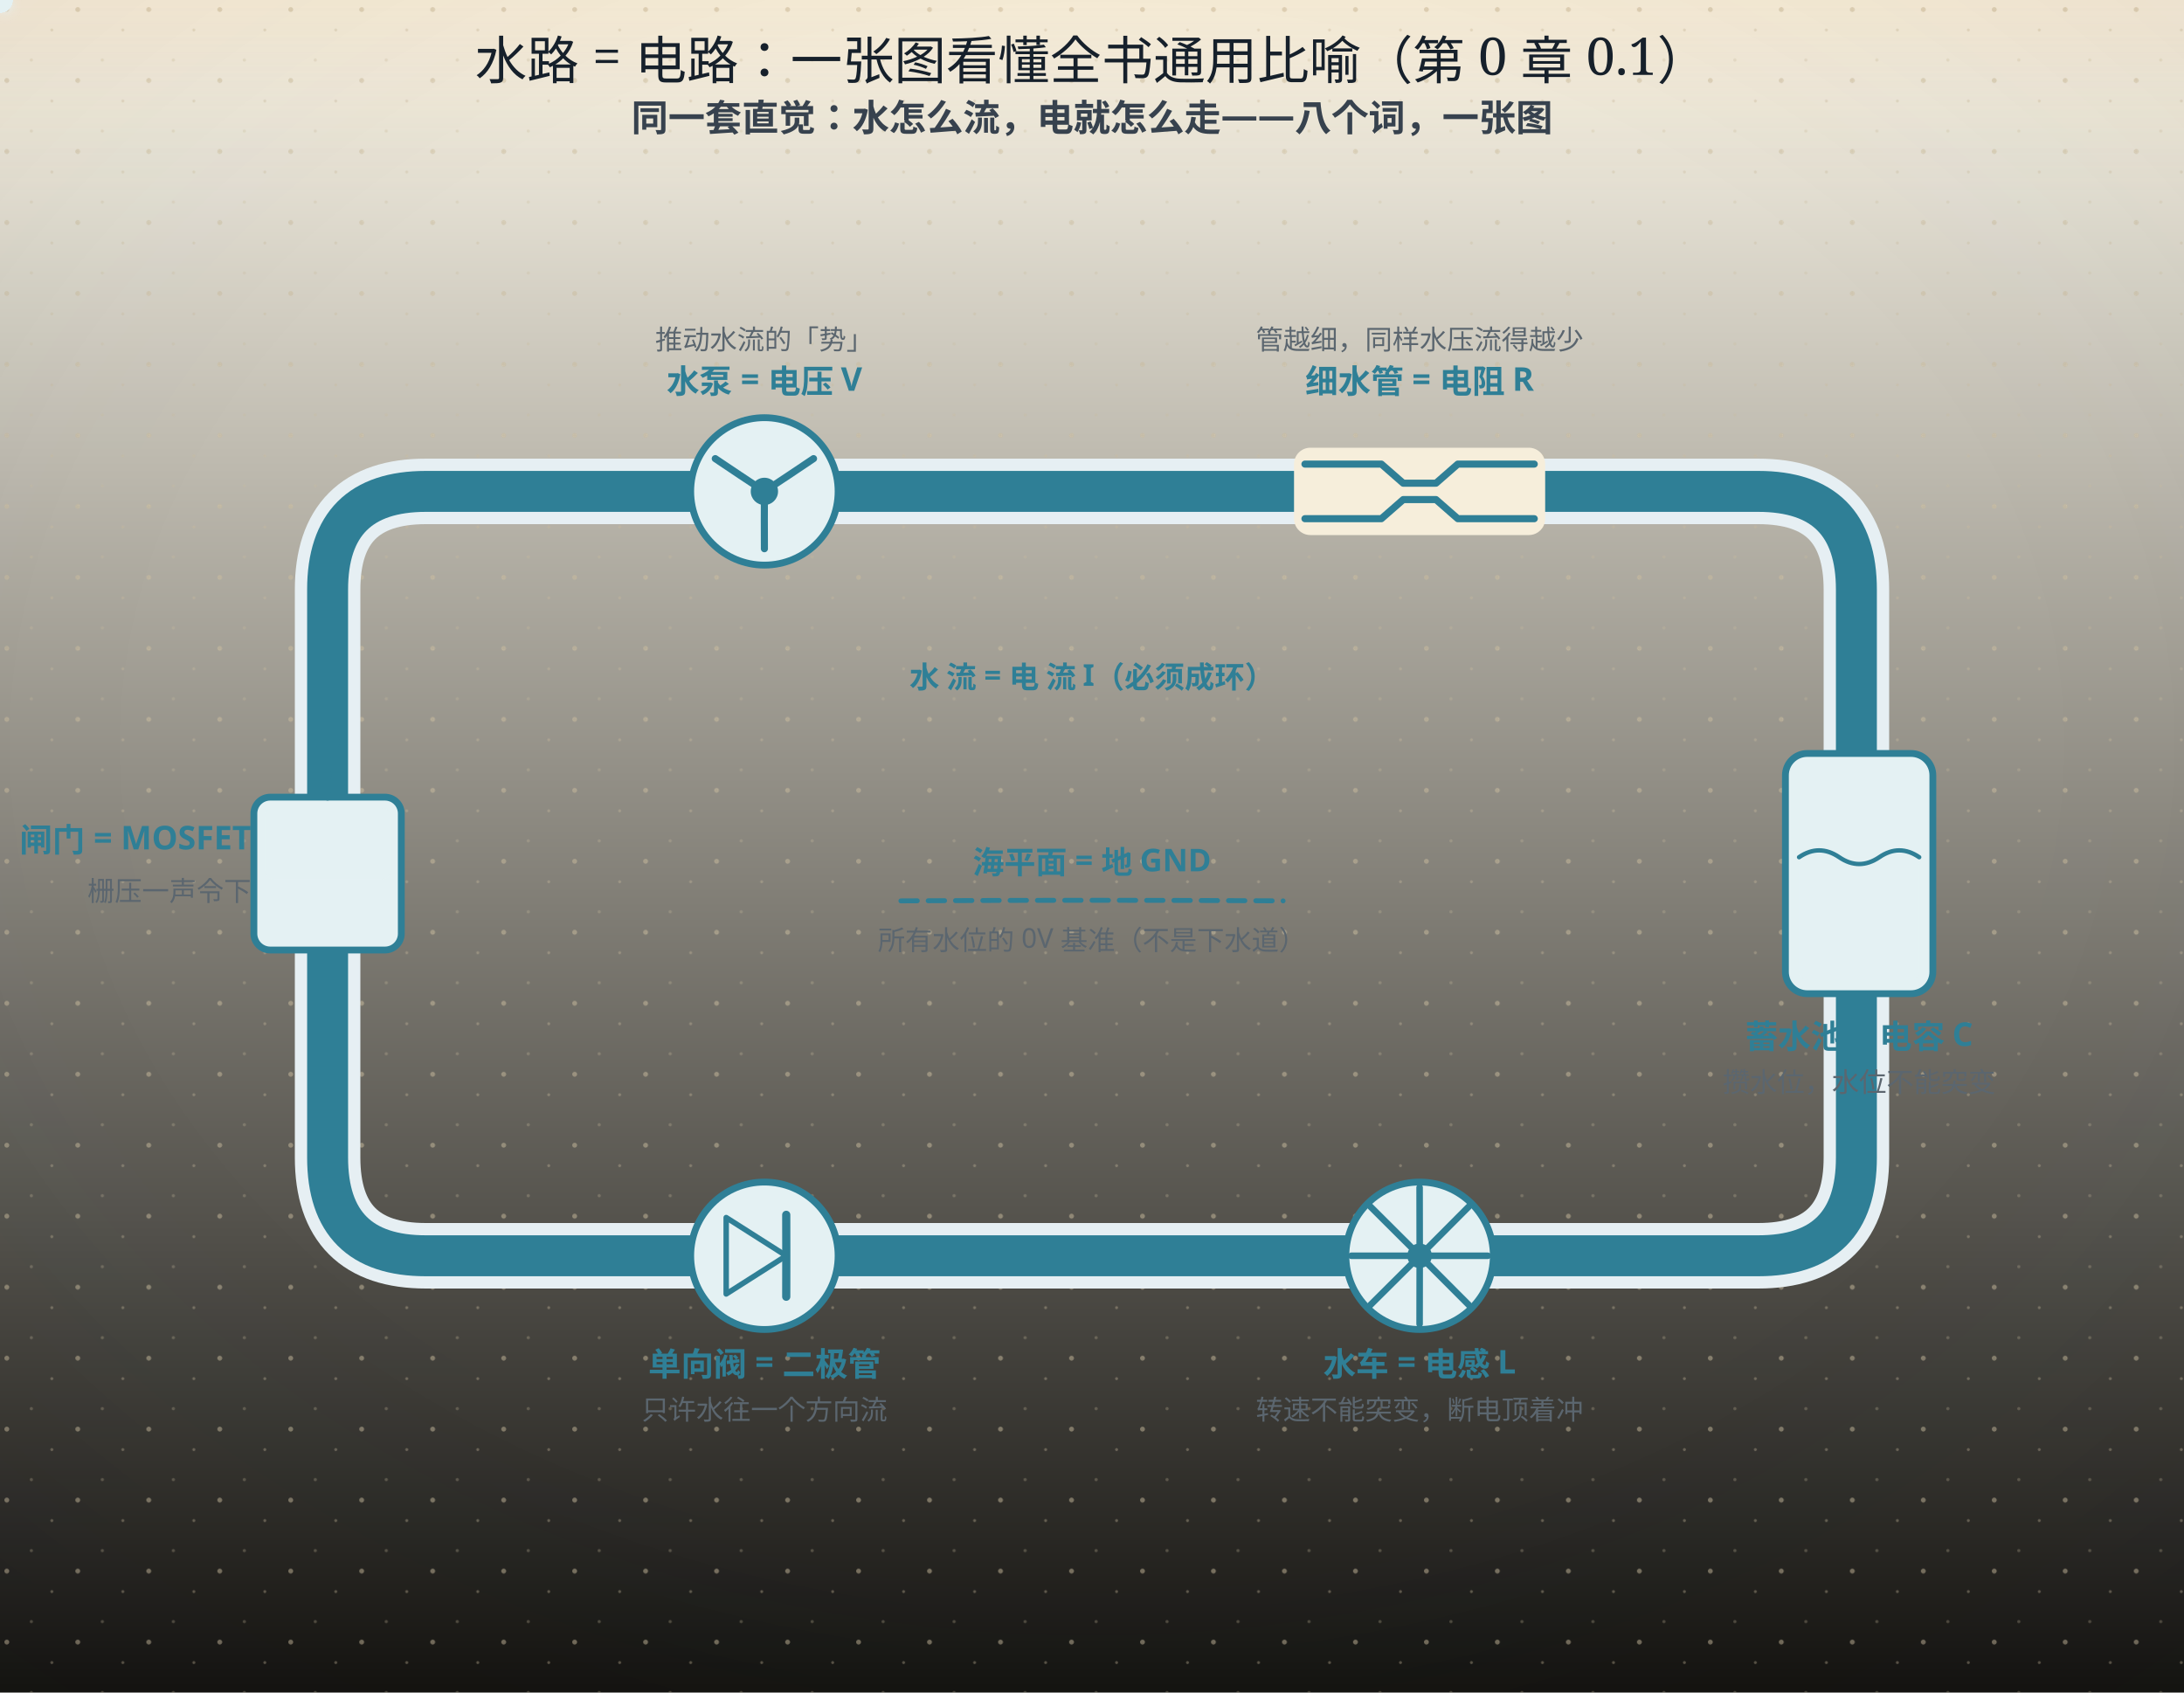
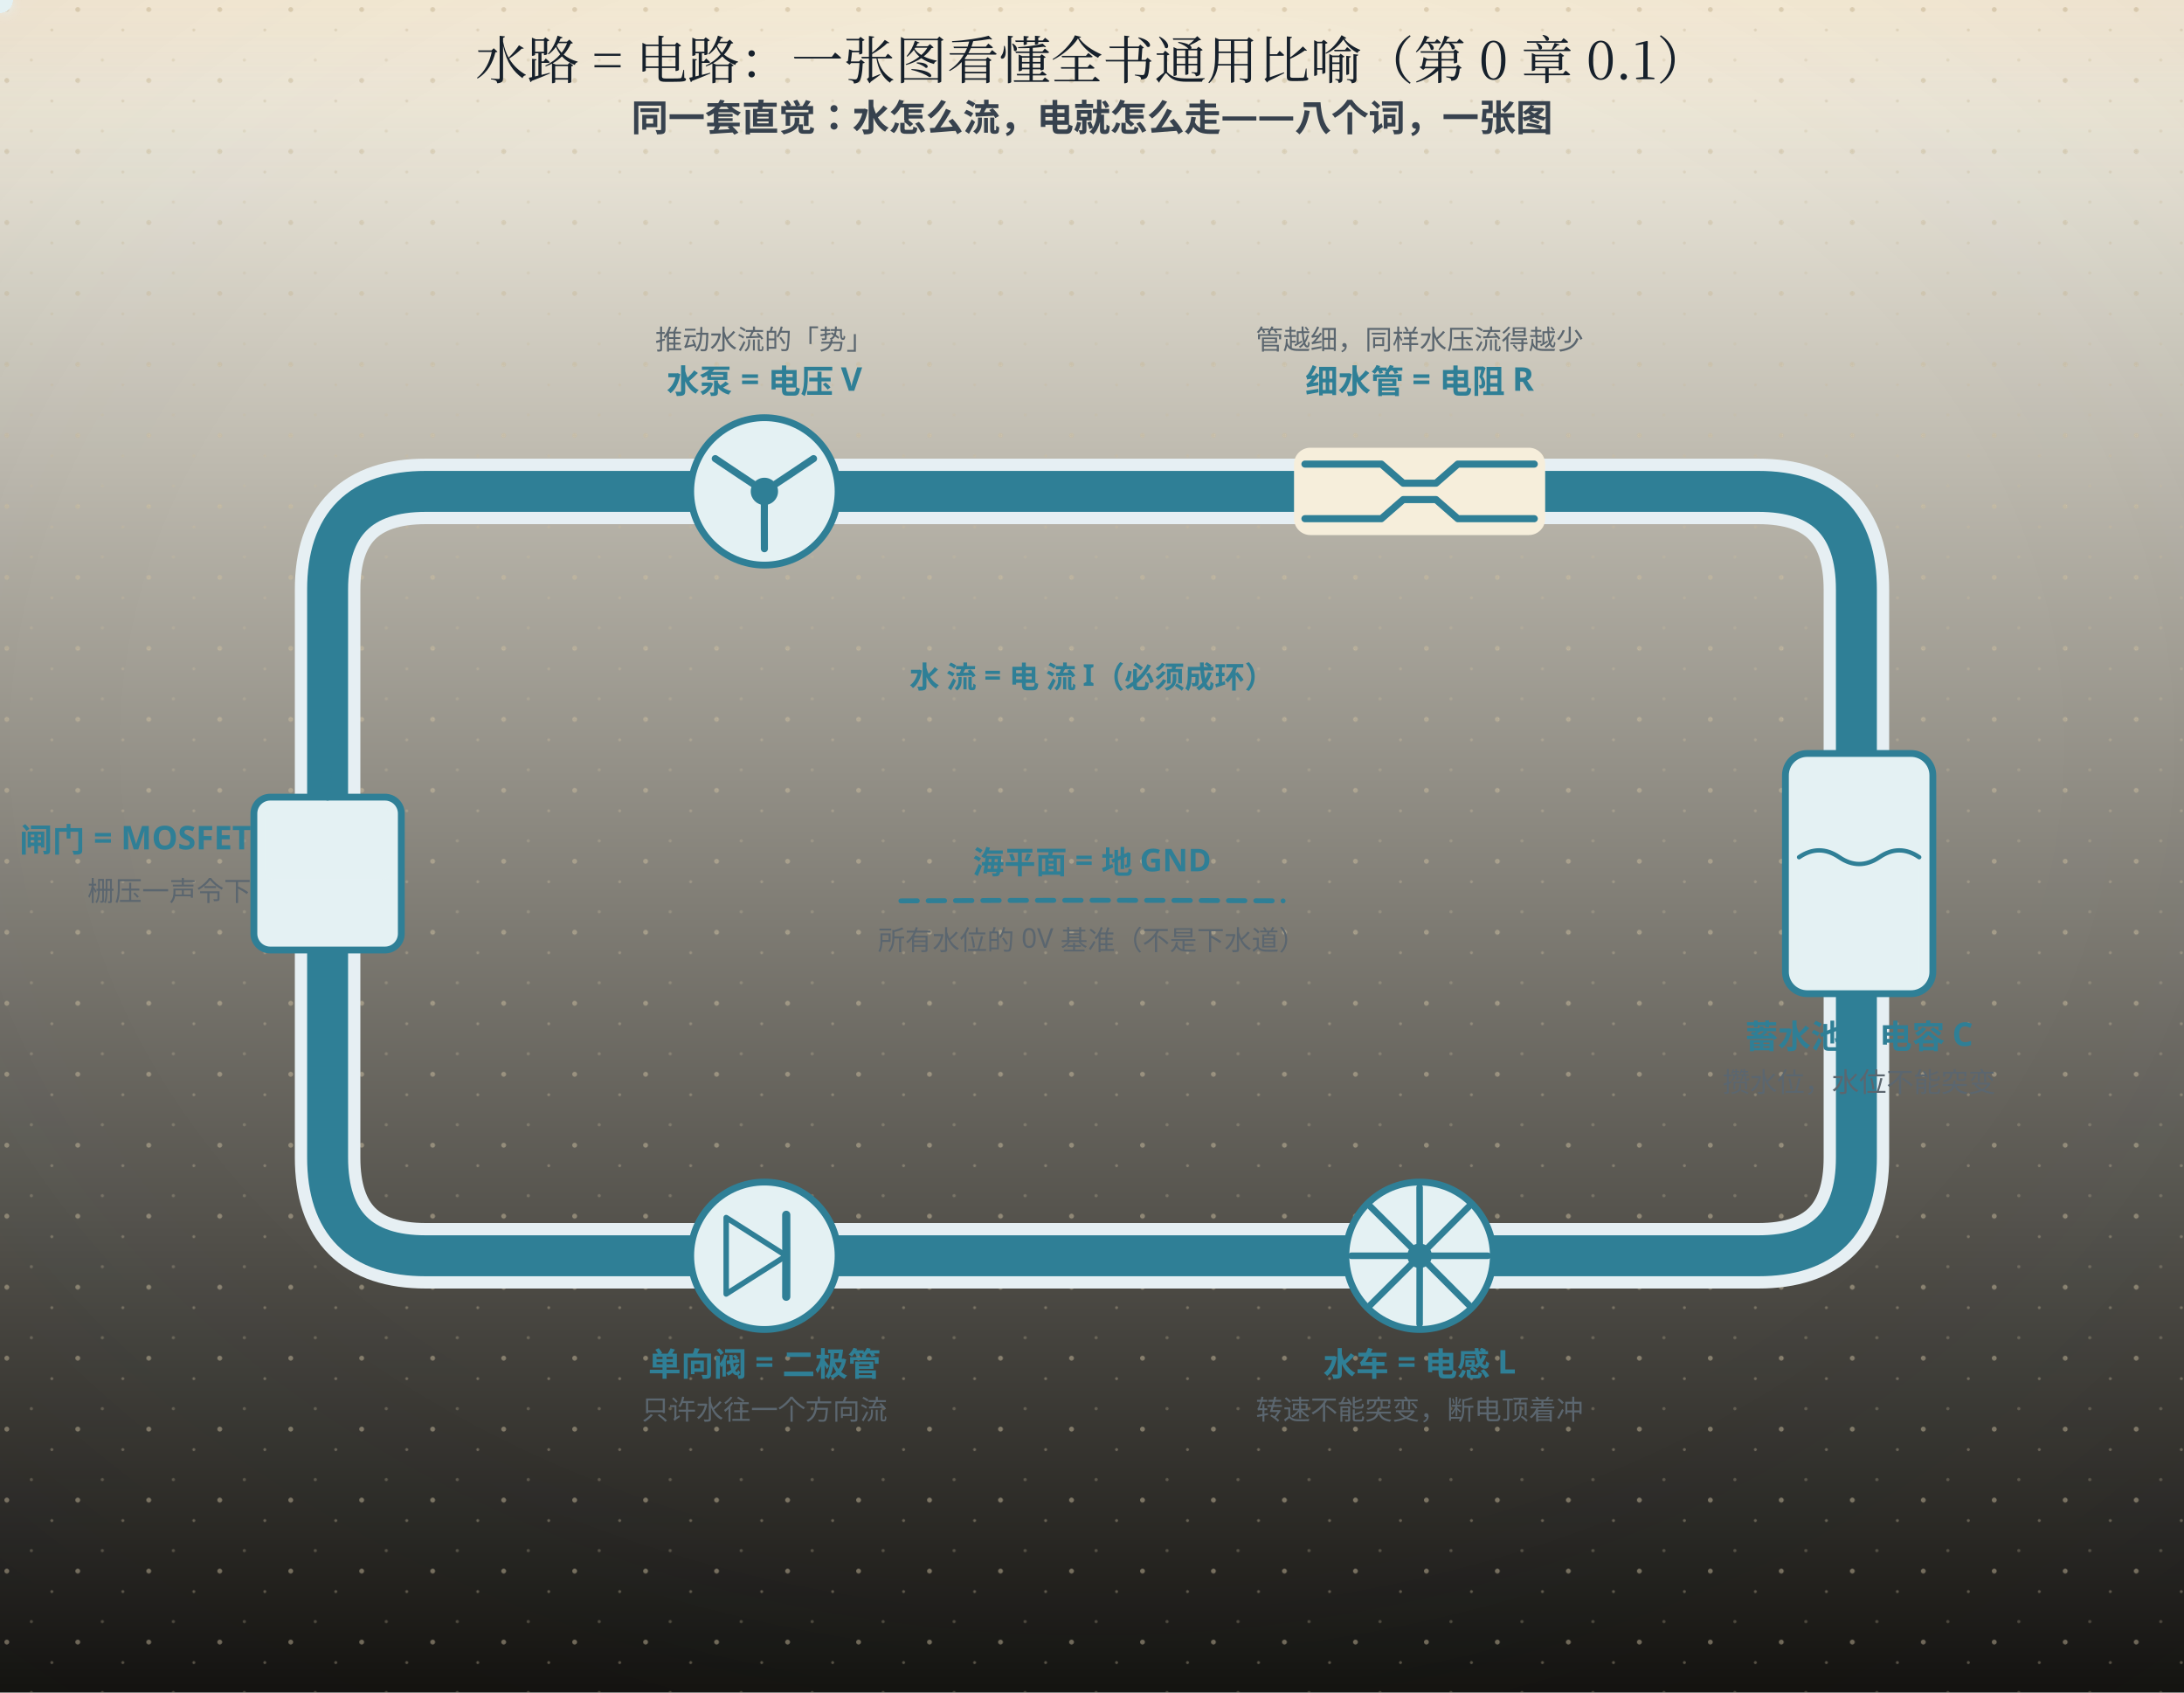
<svg xmlns="http://www.w3.org/2000/svg" width="800" height="620" viewBox="0 0 800 620" role="img" aria-labelledby="ttl">
  <defs>
    <linearGradient id="bgL" x1="0" y1="0" x2="0" y2="1">
      <stop offset="0" stop-color="#fdf8ea" />
      <stop offset="1" stop-color="#141310" />
    </linearGradient>
    <linearGradient id="bgD" x1="0" y1="0" x2="0" y2="1">
      <stop offset="0" stop-color="#141310" />
      <stop offset="1" stop-color="#1d1a14" />
    </linearGradient>
    <radialGradient id="vig" cx="0.5" cy="0.44" r="0.78">
      <stop offset="0.55" stop-color="#16202b" stop-opacity="0" />
      <stop offset="1" stop-color="#16202b" stop-opacity="0.055" />
    </radialGradient>
    <linearGradient id="hdr" x1="0" y1="0" x2="0" y2="1">
      <stop offset="0" stop-color="#a4630f" stop-opacity="0.10" />
      <stop offset="0.55" stop-color="#a4630f" stop-opacity="0.028" />
      <stop offset="1" stop-color="#a4630f" stop-opacity="0" />
    </linearGradient>
    <linearGradient id="hdrD" x1="0" y1="0" x2="0" y2="1">
      <stop offset="0" stop-color="#dcab63" stop-opacity="0.13" />
      <stop offset="0.55" stop-color="#dcab63" stop-opacity="0.04" />
      <stop offset="1" stop-color="#dcab63" stop-opacity="0" />
    </linearGradient>
    <pattern id="dots" width="26" height="26" patternUnits="userSpaceOnUse">
      <circle cx="2.5" cy="3.5" r="0.9" fill="#c9bb9d" />
      <circle cx="19" cy="11" r="0.55" fill="#c9bb9d" opacity="0.7" />
      <circle cx="11.5" cy="22" r="0.6" fill="#c9bb9d" opacity="0.55" />
    </pattern>
    <filter id="soft" x="-40%" y="-40%" width="180%" height="180%">
      <feDropShadow dx="0" dy="1.4" stdDeviation="2" flood-color="#16202b" flood-opacity="0.13" />
    </filter>
    <filter id="pglow" x="-70%" y="-70%" width="240%" height="240%">
      <feGaussianBlur stdDeviation="1.7" result="b" />
      <feMerge>
        <feMergeNode in="b" />
        <feMergeNode in="SourceGraphic" />
      </feMerge>
    </filter>
  </defs>
  <rect class="page-bg" width="800" height="620" fill="url(#bgL)" />
  <rect class="page-grain" width="800" height="620" fill="url(#dots)" />
  <rect class="page-vig" width="800" height="620" fill="url(#vig)" />
  <rect class="page-hdr" width="800" height="72" fill="url(#hdr)" />
  <style>
text{font-family:"Segoe UI","Microsoft YaHei","PingFang SC","Hiragino Sans GB",sans-serif;}
line,path,polyline,polygon{stroke-linecap:round;stroke-linejoin:round}
.page-bg{fill:url(#bgL)}
.page-grain{opacity:.5}
.page-vig{opacity:1}
.page-hdr{fill:url(#hdr)}
@media (prefers-color-scheme: dark){
.page-bg{fill:url(#bgD)}
.page-grain{opacity:.34}
.page-vig{opacity:.5}
.page-hdr{fill:url(#hdrD)}
[fill="#fdf8ea"]{fill:#141310}
[stroke="#fdf8ea"]{stroke:#141310}
[fill="#f6eedb"]{fill:#1d1a14}
[stroke="#f6eedb"]{stroke:#1d1a14}
[fill="#e0d3b8"]{fill:#3b3529}
[stroke="#e0d3b8"]{stroke:#3b3529}
[fill="#c9bb9d"]{fill:#4a4436}
[stroke="#c9bb9d"]{stroke:#4a4436}
[fill="#16202b"]{fill:#ece4d3}
[stroke="#16202b"]{stroke:#ece4d3}
[fill="#37424e"]{fill:#cfc6b4}
[stroke="#37424e"]{stroke:#cfc6b4}
[fill="#5b666f"]{fill:#a79e8b}
[stroke="#5b666f"]{stroke:#a79e8b}
[fill="#8b8272"]{fill:#857c6c}
[stroke="#8b8272"]{stroke:#857c6c}
text[fill="#fdf8ea"]{fill:#f9f3e3}
[fill="#e6eff3"]{fill:#17262e}
[fill="#e4f1f3"]{fill:#15262a}
[fill="#e8efe6"]{fill:#182418}
[fill="#f6e7e1"]{fill:#281a16}
[fill="#f7eedb"]{fill:#292114}
[fill="#efe8ee"]{fill:#241c22}
text[fill="#1f5d7a"]{fill:#7fb7cf}
:is(rect,circle,path,line,polygon,polyline,ellipse,g)[fill="#1f5d7a"]{fill:#2b4d5f}
[stroke="#1f5d7a"]{stroke:#6fa3b9}
text[fill="#2f7f96"]{fill:#8ac9d8}
:is(rect,circle,path,line,polygon,polyline,ellipse,g)[fill="#2f7f96"]{fill:#2b5660}
[stroke="#2f7f96"]{stroke:#77b2c1}
text[fill="#3d6b4a"]{fill:#98c096}
:is(rect,circle,path,line,polygon,polyline,ellipse,g)[fill="#3d6b4a"]{fill:#2f4a33}
[stroke="#3d6b4a"]{stroke:#7aa87c}
text[fill="#a8321f"]{fill:#e0907a}
:is(rect,circle,path,line,polygon,polyline,ellipse,g)[fill="#a8321f"]{fill:#55231b}
[stroke="#a8321f"]{stroke:#c07a63}
text[fill="#a4630f"]{fill:#dcab63}
:is(rect,circle,path,line,polygon,polyline,ellipse,g)[fill="#a4630f"]{fill:#553a17}
[stroke="#a4630f"]{stroke:#c08a45}
text[fill="#6b3f63"]{fill:#c4a2bf}
:is(rect,circle,path,line,polygon,polyline,ellipse,g)[fill="#6b3f63"]{fill:#452c40}
[stroke="#6b3f63"]{stroke:#a17c9b}
}
</style>
-   <text x="400" y="29" text-anchor="middle" font-size="19" font-weight="bold" fill="#16202b" style="font-family:'KaiTi','STKaiti','Kaiti SC','LXGW WenKai','Noto Serif SC',serif;font-weight:400">水路 = 电路：一张图看懂全书通用比喻（第 0 章 0.1）</text>
+   <text x="400" y="29" text-anchor="middle" font-size="19" font-weight="bold" fill="#16202b" style="font-family:'KaiTi','STKaiti','Kaiti SC','LXGW WenKai','Noto Serif CJK SC','Source Han Serif SC','Songti SC','SimSun','Noto Serif SC',serif;font-weight:400">水路 = 电路：一张图看懂全书通用比喻（第 0 章 0.1）</text>
  <text x="400" y="48" text-anchor="middle" font-size="13.5" font-weight="bold" fill="#37424e">同一套直觉：水怎么流，电就怎么走——八个词，一张图</text>
  <path d="M156,180 H644 Q680,180 680,216 V424 Q680,460 644,460 H156 Q120,460 120,424 V216 Q120,180 156,180 Z" fill="none" stroke="#e6eff3" stroke-width="24" stroke-linejoin="round" />
  <path d="M156,180 H644 Q680,180 680,216 V424 Q680,460 644,460 H156 Q120,460 120,424 V216 Q120,180 156,180 Z" fill="none" stroke="#2f7f96" stroke-width="15" stroke-linejoin="round" />
  <g filter="url(#pglow)">
    <circle r="4.6" fill="#e4f1f3">
      <animateMotion dur="12s" begin="-0.50s" repeatCount="indefinite" path="M156,180 H644 Q680,180 680,216 V424 Q680,460 644,460 H156 Q120,460 120,424 V216 Q120,180 156,180 Z" />
    </circle>
    <circle r="4.6" fill="#e4f1f3">
      <animateMotion dur="12s" begin="0.83s" repeatCount="indefinite" path="M156,180 H644 Q680,180 680,216 V424 Q680,460 644,460 H156 Q120,460 120,424 V216 Q120,180 156,180 Z" />
    </circle>
    <circle r="4.6" fill="#e4f1f3">
      <animateMotion dur="12s" begin="2.17s" repeatCount="indefinite" path="M156,180 H644 Q680,180 680,216 V424 Q680,460 644,460 H156 Q120,460 120,424 V216 Q120,180 156,180 Z" />
    </circle>
    <circle r="4.6" fill="#e4f1f3">
      <animateMotion dur="12s" begin="3.50s" repeatCount="indefinite" path="M156,180 H644 Q680,180 680,216 V424 Q680,460 644,460 H156 Q120,460 120,424 V216 Q120,180 156,180 Z" />
    </circle>
    <circle r="4.6" fill="#e4f1f3">
      <animateMotion dur="12s" begin="4.83s" repeatCount="indefinite" path="M156,180 H644 Q680,180 680,216 V424 Q680,460 644,460 H156 Q120,460 120,424 V216 Q120,180 156,180 Z" />
    </circle>
    <circle r="4.6" fill="#e4f1f3">
      <animateMotion dur="12s" begin="6.17s" repeatCount="indefinite" path="M156,180 H644 Q680,180 680,216 V424 Q680,460 644,460 H156 Q120,460 120,424 V216 Q120,180 156,180 Z" />
    </circle>
    <circle r="4.6" fill="#e4f1f3">
      <animateMotion dur="12s" begin="7.50s" repeatCount="indefinite" path="M156,180 H644 Q680,180 680,216 V424 Q680,460 644,460 H156 Q120,460 120,424 V216 Q120,180 156,180 Z" />
    </circle>
    <circle r="4.6" fill="#e4f1f3">
      <animateMotion dur="12s" begin="8.83s" repeatCount="indefinite" path="M156,180 H644 Q680,180 680,216 V424 Q680,460 644,460 H156 Q120,460 120,424 V216 Q120,180 156,180 Z" />
    </circle>
    <circle r="4.6" fill="#e4f1f3">
      <animateMotion dur="12s" begin="10.17s" repeatCount="indefinite" path="M156,180 H644 Q680,180 680,216 V424 Q680,460 644,460 H156 Q120,460 120,424 V216 Q120,180 156,180 Z" />
    </circle>
  </g>
  <circle cx="280" cy="180" r="27" fill="#e4f1f3" stroke="#2f7f96" stroke-width="2.5" />
  <g>
    <animateTransform attributeName="transform" type="rotate" from="0 280 180" to="360 280 180" dur="4s" repeatCount="indefinite" />
    <path d="M280 180 Q289.03 174.05 298 168" fill="none" stroke="#2f7f96" stroke-width="2.6" />
    <path d="M280 180 Q270.96 174.05 262 168" fill="none" stroke="#2f7f96" stroke-width="2.6" />
    <path d="M280 180 Q279.94 190.50 280 201" fill="none" stroke="#2f7f96" stroke-width="2.6" />
  </g>
  <circle cx="280" cy="180" r="5" fill="#2f7f96" />
  <text x="280" y="144" text-anchor="middle" font-size="12" font-weight="bold" fill="#2f7f96">水泵 = 电压 V</text>
  <text x="280" y="128" text-anchor="middle" font-size="10" fill="#5b666f">推动水流的「势」</text>
  <rect x="474" y="164" width="92" height="32" rx="6" fill="#f6eedb" />
  <path d="M478,170 H506 L514,177 H526 L534,170 H562" fill="none" stroke="#2f7f96" stroke-width="2.6" />
  <path d="M478,190 H506 L514,183 H526 L534,190 H562" fill="none" stroke="#2f7f96" stroke-width="2.6" />
  <text x="520" y="144" text-anchor="middle" font-size="12" font-weight="bold" fill="#2f7f96">细水管 = 电阻 R</text>
  <text x="520" y="128" text-anchor="middle" font-size="10" fill="#5b666f">管越细，同样水压流得越少</text>
  <rect x="654" y="276" width="54" height="88" rx="8" fill="#e4f1f3" stroke="#2f7f96" stroke-width="2.5" />
  <rect x="659" y="314" width="44" height="45" rx="3" fill="#e4f1f3" opacity="0.8" />
  <path d="M659,314 q7.3,-5 14.7,0 q7.3,5 14.7,0 q7.3,-5 14.6,0" fill="none" stroke="#2f7f96" stroke-width="1.6" />
  <text x="681" y="384" text-anchor="middle" font-size="12" font-weight="bold" fill="#2f7f96">蓄水池 = 电容 C</text>
  <text x="681" y="400" text-anchor="middle" font-size="10" fill="#5b666f">攒水位，水位不能突变</text>
  <circle cx="520" cy="460" r="27" fill="#e4f1f3" stroke="#2f7f96" stroke-width="2.5" />
  <g>
    <animateTransform attributeName="transform" type="rotate" from="0 520 460" to="360 520 460" dur="5s" repeatCount="indefinite" />
    <path d="M520 435 Q520.08 460.00 520 485" fill="none" stroke="#2f7f96" stroke-width="2.4" />
    <path d="M495 460 Q520.00 459.96 545 460" fill="none" stroke="#2f7f96" stroke-width="2.4" />
    <path d="M502 442 Q520.06 459.94 538 478" fill="none" stroke="#2f7f96" stroke-width="2.4" />
    <path d="M538 442 Q520.09 460.09 502 478" fill="none" stroke="#2f7f96" stroke-width="2.4" />
  </g>
  <circle cx="520" cy="460" r="4.5" fill="#2f7f96" />
  <text x="520" y="504" text-anchor="middle" font-size="12" font-weight="bold" fill="#2f7f96">水车 = 电感 L</text>
  <text x="520" y="520" text-anchor="middle" font-size="10" fill="#5b666f">转速不能突变，断电顶着冲</text>
  <circle cx="280" cy="460" r="27" fill="#e4f1f3" stroke="#2f7f96" stroke-width="2.5" />
  <polygon points="266,446 266,474 288,460" fill="#e4f1f3" stroke="#2f7f96" stroke-width="2" />
  <path d="M288 445 Q288.05 460.00 288 475" fill="none" stroke="#2f7f96" stroke-width="3" />
  <text x="280" y="504" text-anchor="middle" font-size="12" font-weight="bold" fill="#2f7f96">单向阀 = 二极管</text>
  <text x="280" y="520" text-anchor="middle" font-size="10" fill="#5b666f">只许水往一个方向流</text>
  <rect x="93" y="292" width="54" height="56" rx="6" fill="#e4f1f3" stroke="#2f7f96" stroke-width="2.5" />
  <rect x="97" y="296" width="46" height="26" rx="3" fill="#e4f1f3" opacity="0.8" />
  <path d="M120 292 Q120.07 284.00 120 276" fill="none" stroke="#2f7f96" stroke-width="2.5" />
  <circle cx="120" cy="271" r="4.5" fill="#2f7f96" />
  <text x="92" y="312" text-anchor="end" font-size="12" font-weight="bold" fill="#2f7f96">闸门 = MOSFET</text>
  <text x="92" y="330" text-anchor="end" font-size="10" fill="#5b666f">栅压一声令下</text>
  <text x="400" y="252" text-anchor="middle" font-size="11" font-weight="bold" fill="#2f7f96">水 流 = 电 流 I（必须成环）</text>
  <path d="M330 330 Q400.00 329.56 470 330" fill="none" stroke="#2f7f96" stroke-width="1.8" stroke-dasharray="6,4" />
  <text x="400" y="320" text-anchor="middle" font-size="11.5" font-weight="bold" fill="#2f7f96">海平面 = 地 GND</text>
  <text x="400" y="348" text-anchor="middle" font-size="10" fill="#5b666f">所有水位的 0V 基准（不是下水道）</text>
  <g>
    <animateTransform attributeName="transform" type="translate" values="0 6.0;0 6.0;0 0.0;0 0.0" keyTimes="0;0.8;0.86;1" dur="12s" repeatCount="indefinite" />
    <rect x="93.6" y="560.3" width="612.8" height="21.6" rx="10.8" fill="#2f7f96" fill-opacity="0.09" stroke="#2f7f96" stroke-opacity="0.38" stroke-width="1.3" filter="url(#soft)" opacity="0">
      <animate attributeName="opacity" values="0;0;1;1" keyTimes="0;0.8;0.86;1" dur="12s" repeatCount="indefinite" />
    </rect>
    <text x="400" y="572" text-anchor="middle" font-size="13" font-weight="bold" fill="#2f7f96" opacity="0">同一套直觉：水泵推水位 · 细管卡流量 · 水池攒水位 · 水车扛惯性 · 单向阀防倒流 · 闸门听指挥<animate attributeName="opacity" values="0;0;1;1" keyTimes="0;0.8;0.86;1" dur="12s" repeatCount="indefinite" />
    </text>
  </g>
</svg>
